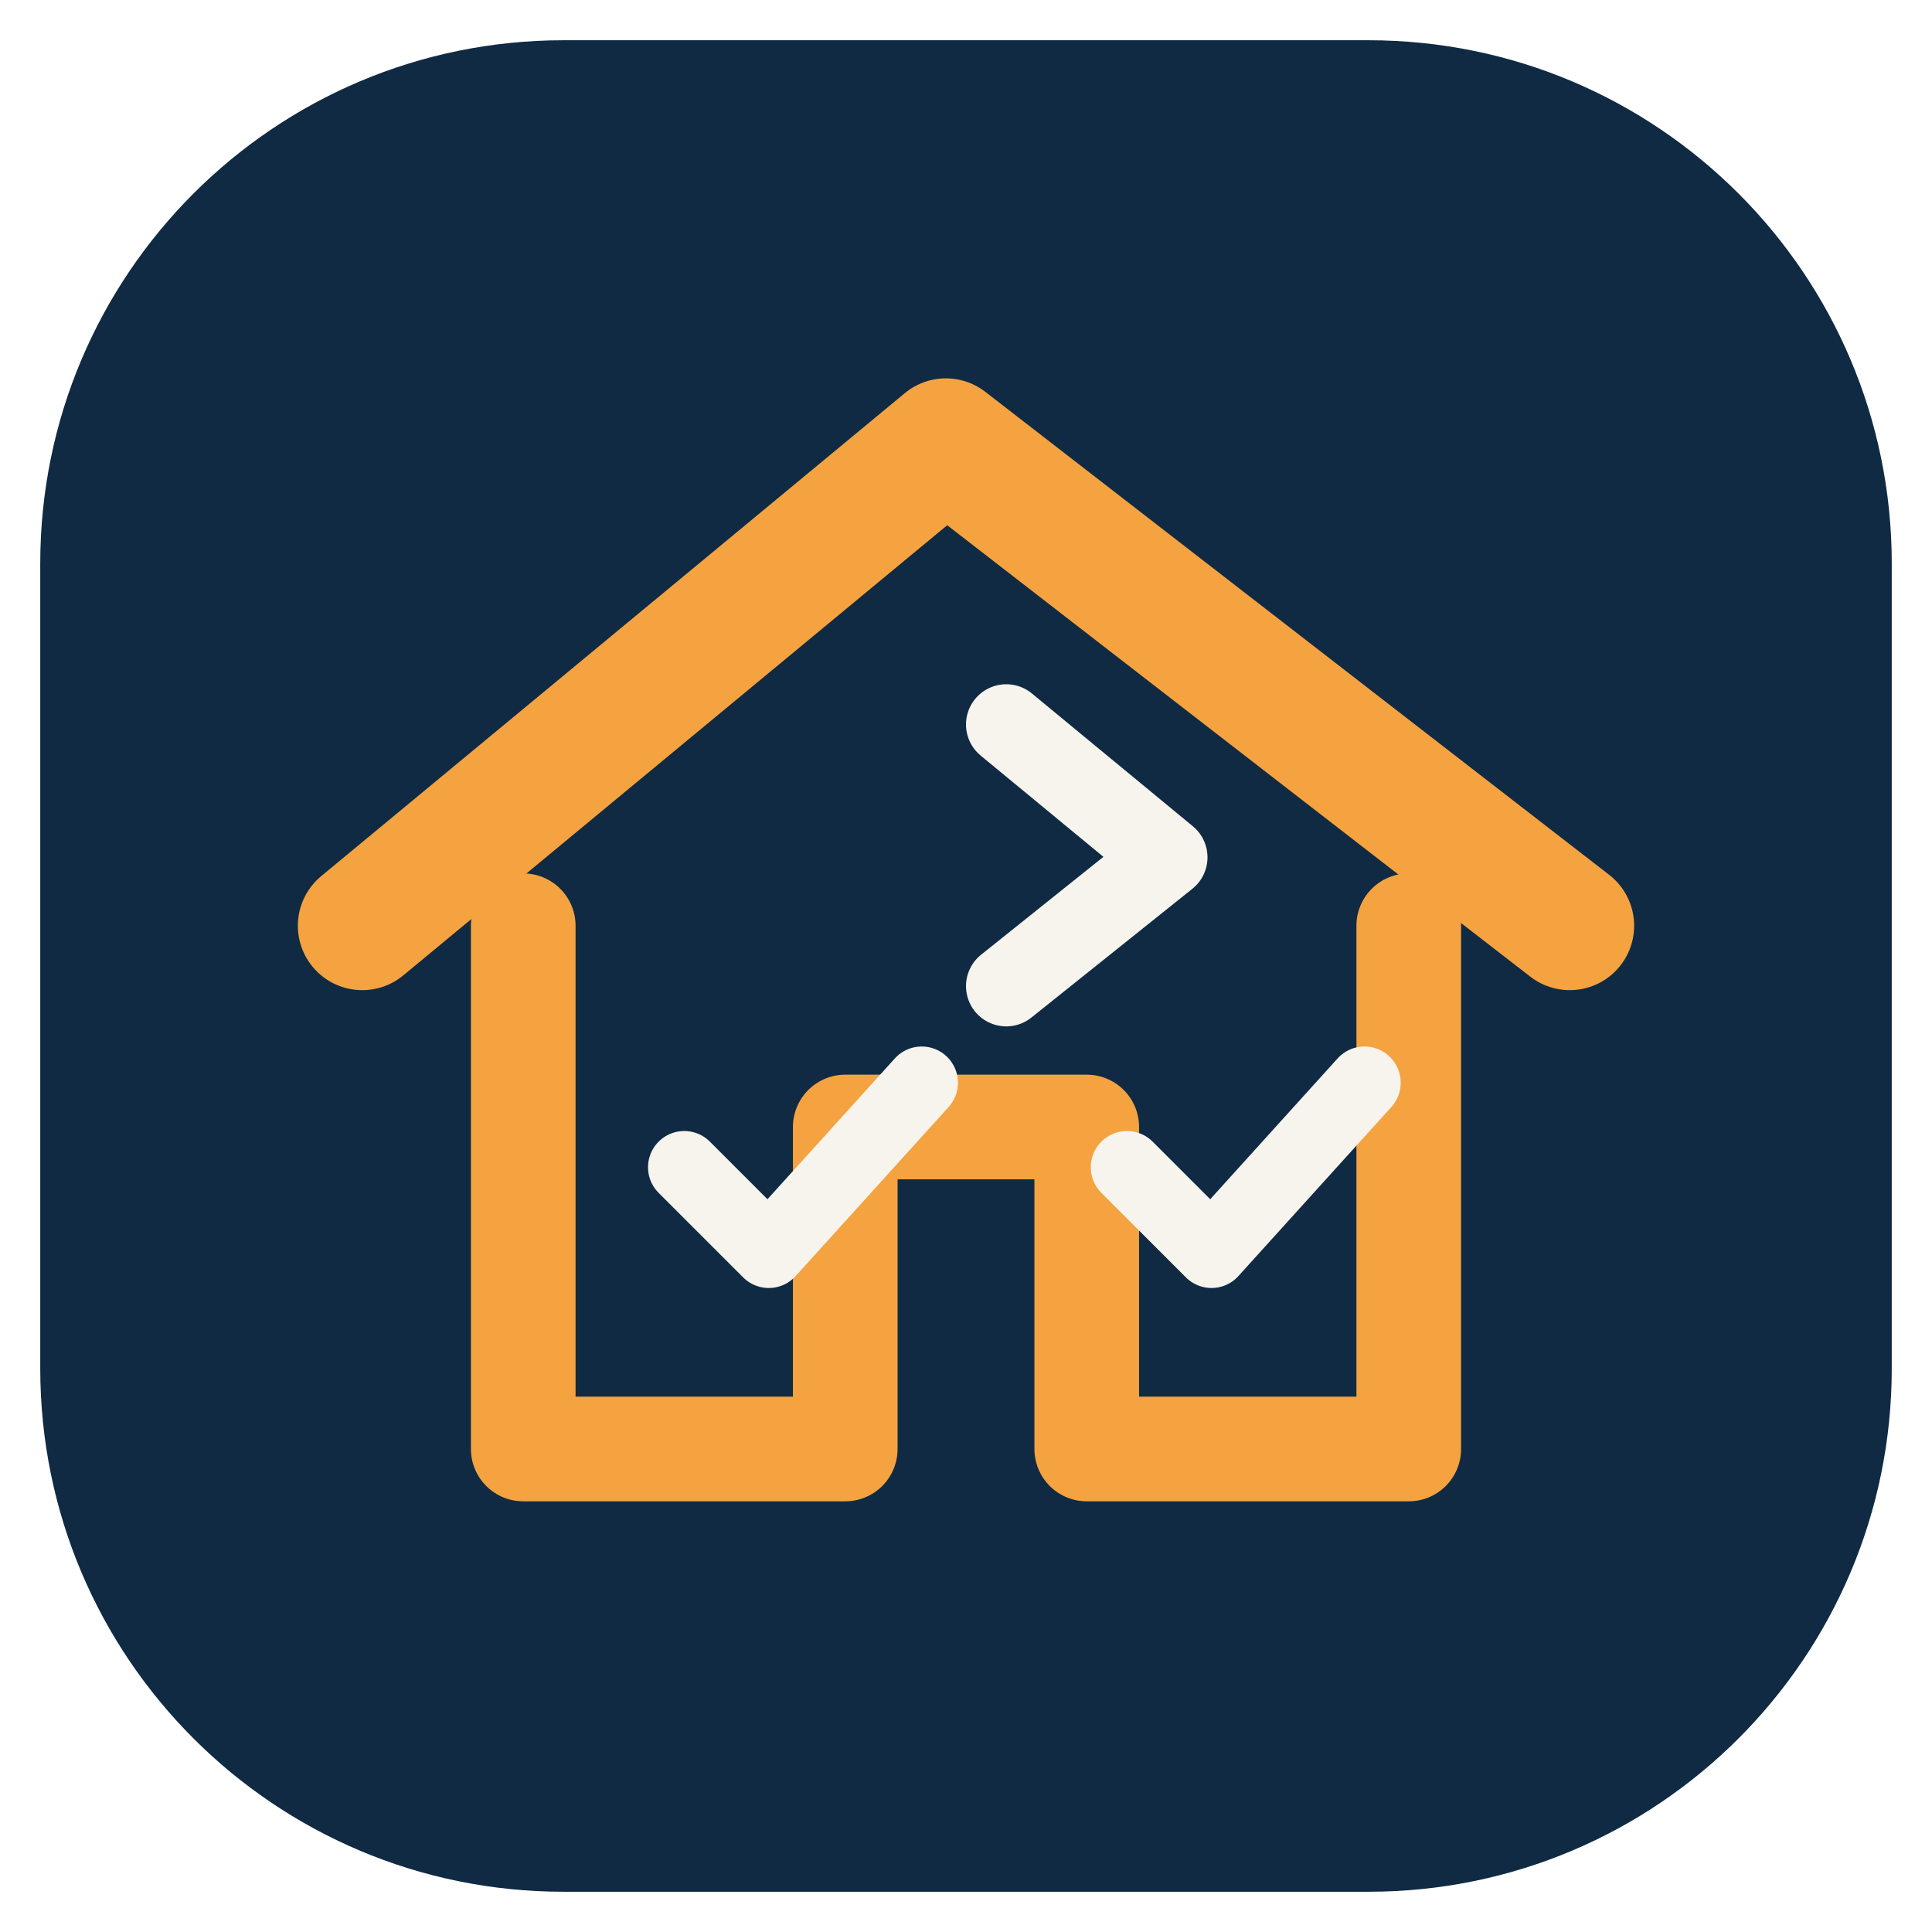
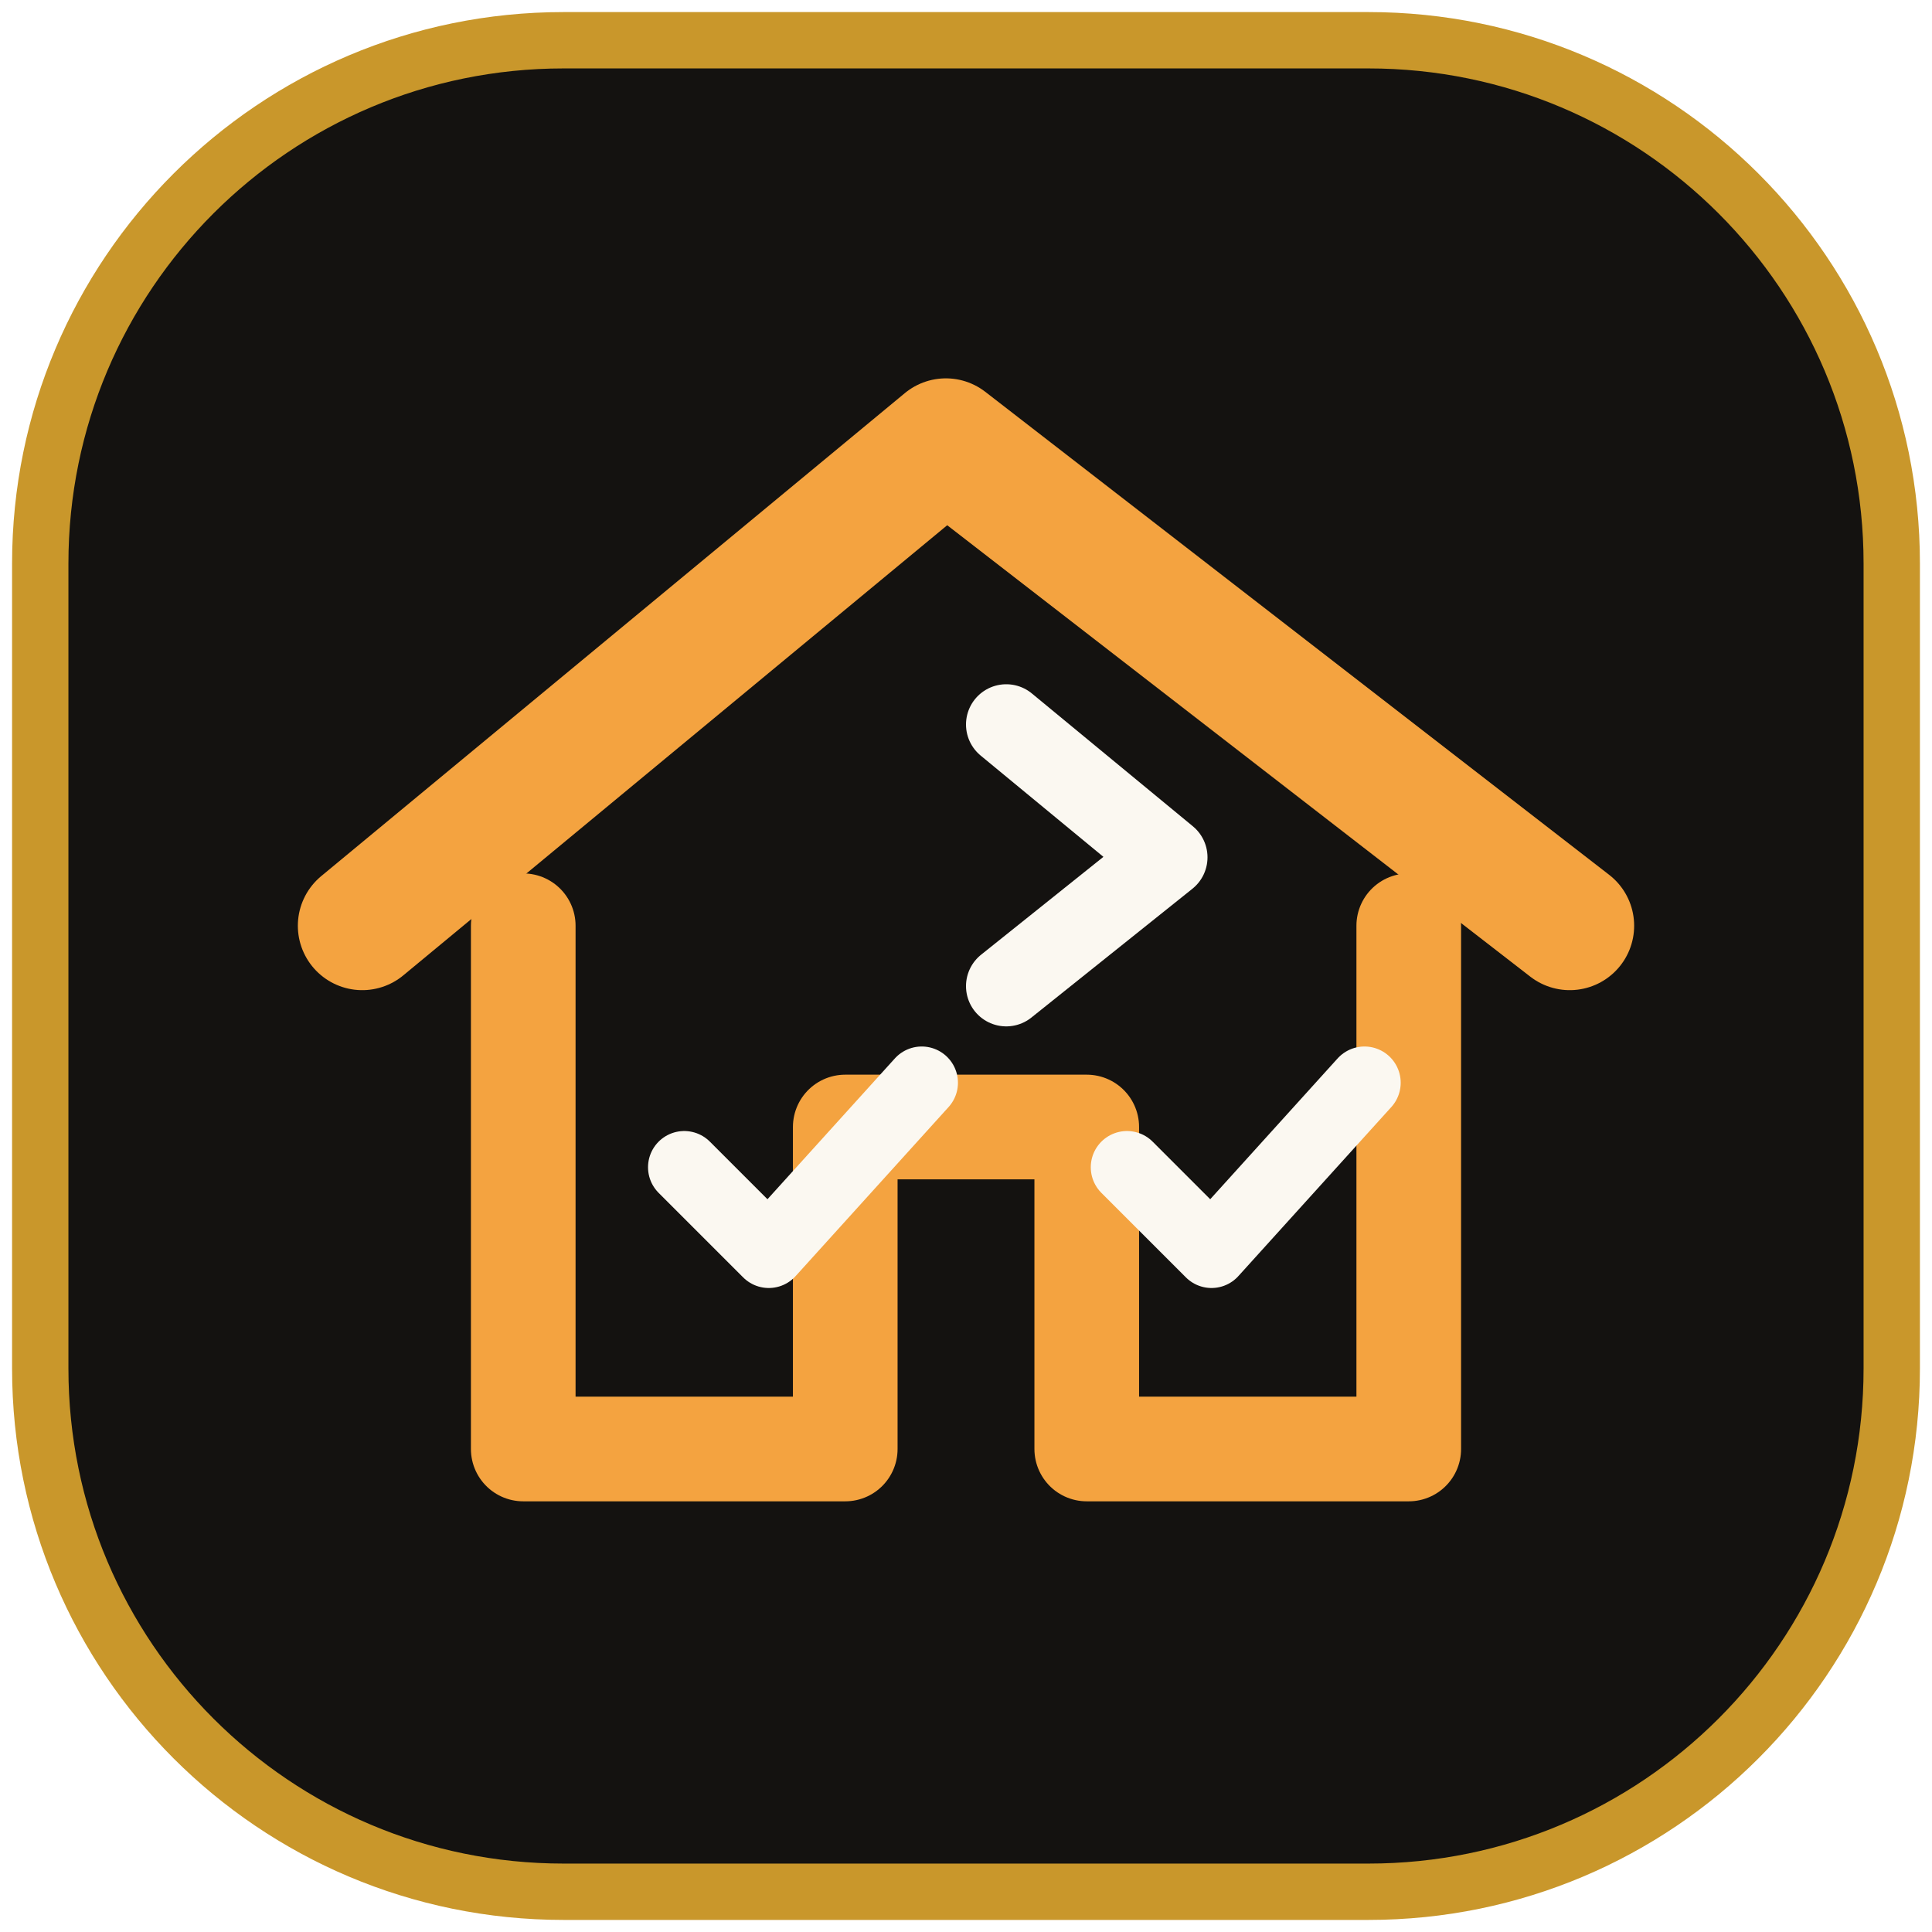
<svg xmlns="http://www.w3.org/2000/svg" viewBox="0 0 48 48">
-   <rect x="1" y="1" width="46" height="46" rx="13" fill="#102a43" />
+   <rect x="1" y="1" width="46" height="46" rx="13" fill="#141210" stroke="#c9972b" stroke-width="1.4" />
  <path d="M9 23 23.5 11 39 23" fill="none" stroke="#f4a340" stroke-width="3.2" stroke-linecap="round" stroke-linejoin="round" />
  <path d="M13 23v13h8v-8h6v8h8V23" fill="none" stroke="#f4a340" stroke-width="2.6" stroke-linecap="round" stroke-linejoin="round" />
-   <path d="m17 29 2.1 2.1 3.8-4.2M28 29l2.1 2.1 3.8-4.2" fill="none" stroke="#f7f4ed" stroke-width="1.8" stroke-linecap="round" stroke-linejoin="round" />
-   <path d="m25 18 4 3.3-4 3.2" fill="none" stroke="#f7f4ed" stroke-width="2" stroke-linecap="round" stroke-linejoin="round" />
+   <path d="m17 29 2.1 2.1 3.8-4.2M28 29l2.1 2.1 3.8-4.2" fill="none" stroke="#fbf8f1" stroke-width="1.8" stroke-linecap="round" stroke-linejoin="round" />
+   <path d="m25 18 4 3.3-4 3.2" fill="none" stroke="#fbf8f1" stroke-width="2" stroke-linecap="round" stroke-linejoin="round" />
</svg>
